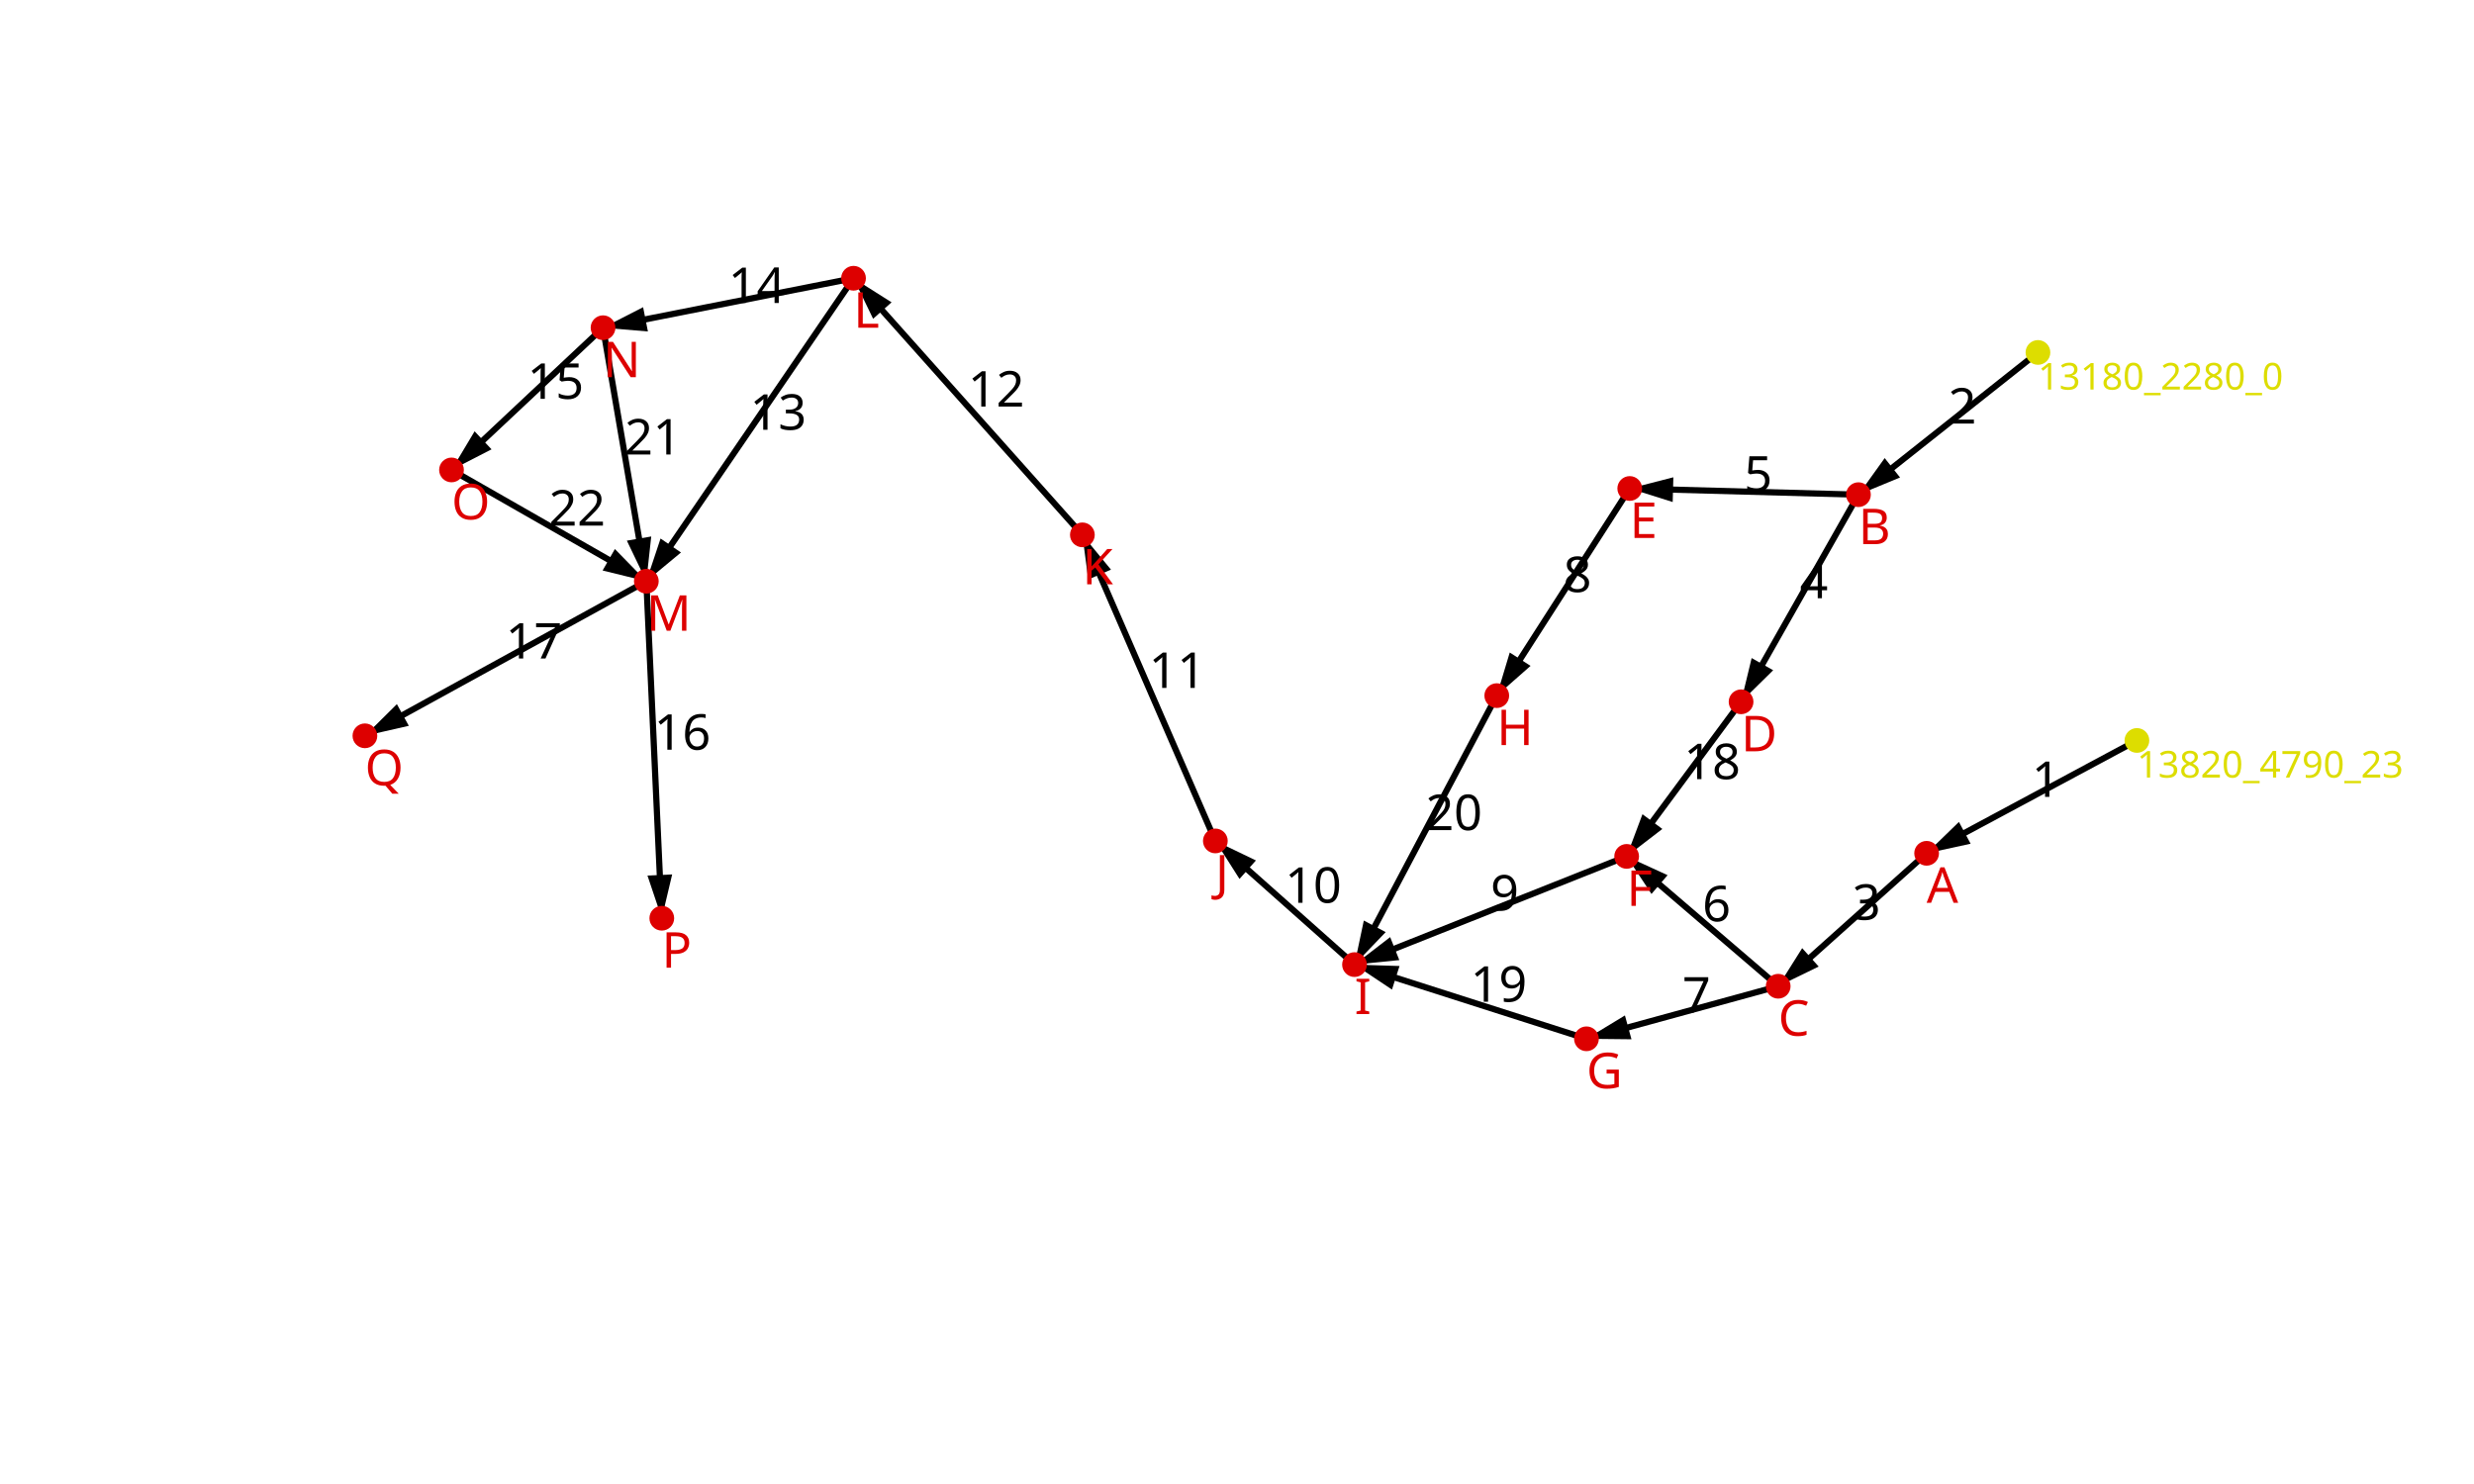
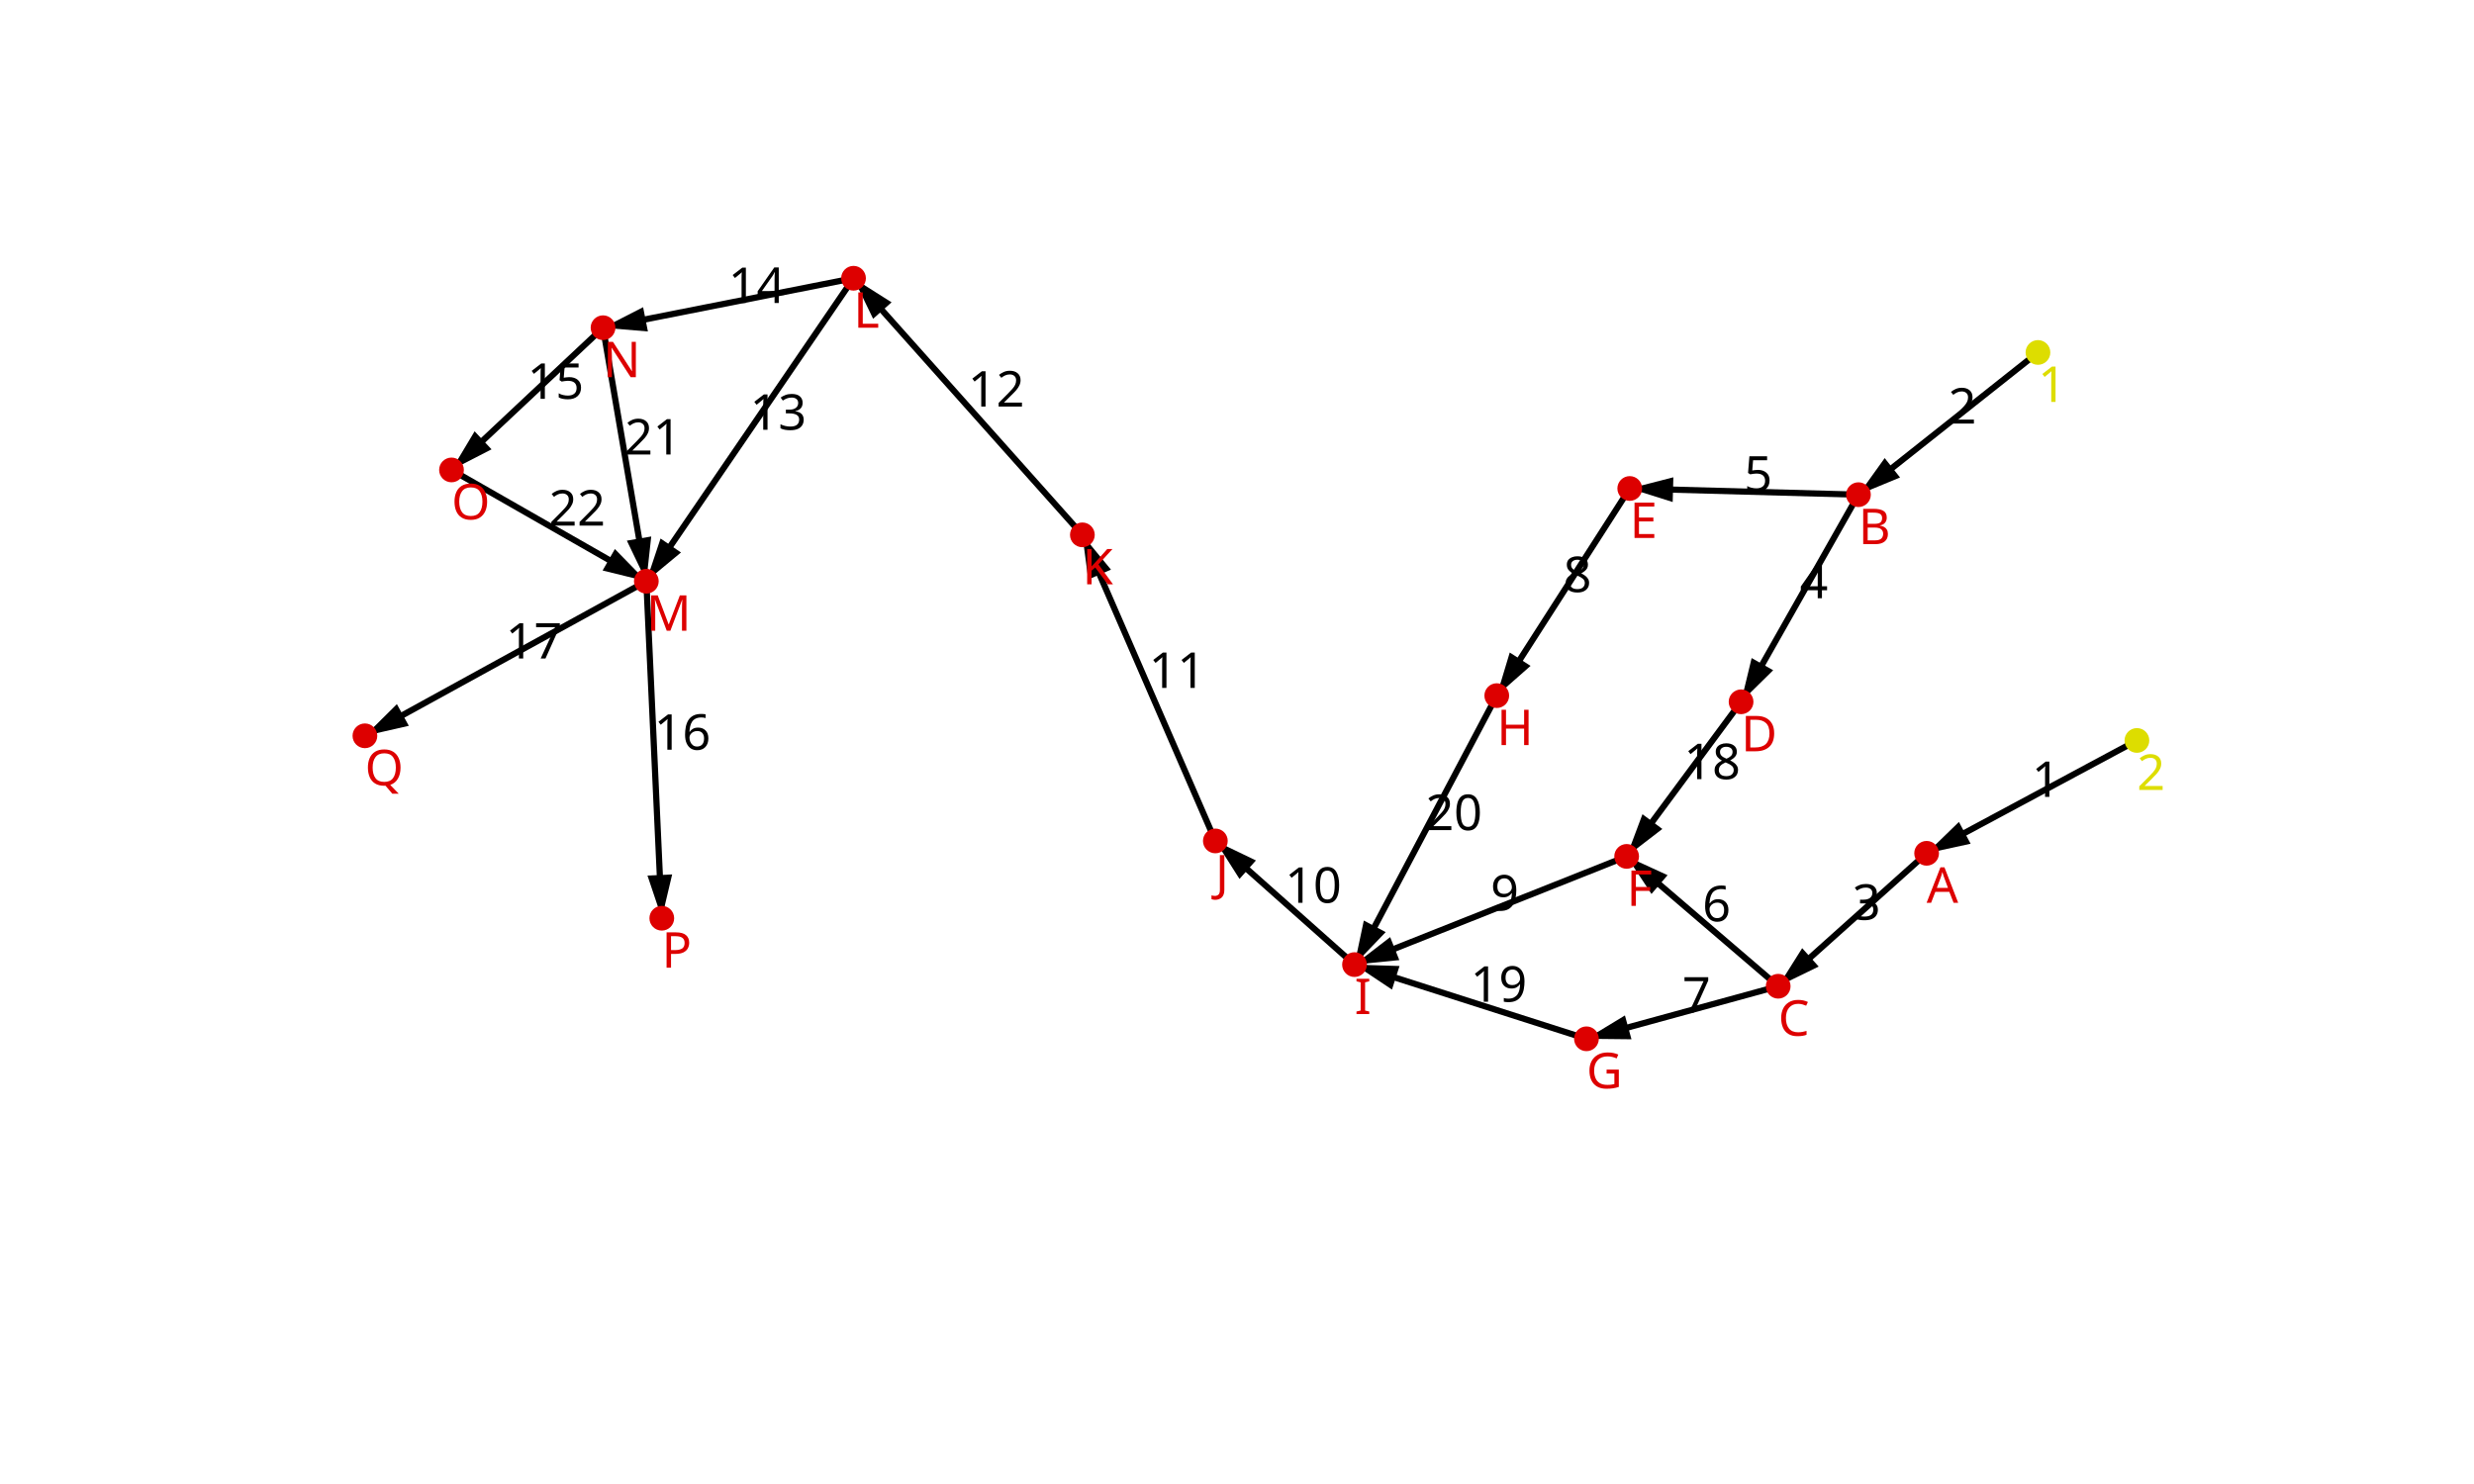
<svg xmlns="http://www.w3.org/2000/svg" version="1.1" width="800" height="480">
  <defs>
    <marker id="arrow" refX="7" refY="2" markerWidth="6" markerHeight="9" orient="auto" markerUnits="strokeWidth">
      <path d="M0,0 L0,4 L7,2 z" fill="#000" />
    </marker>
  </defs>
  <line x1="691" y1="239.5" x2="623" y2="276" stroke="black" stroke-width="2" marker-end="url(#arrow)" />
  <text x="657" y="257.75" font-family="sans-serif" font-size="16">1</text>
  <line x1="659" y1="114" x2="600.95" y2="160" stroke="black" stroke-width="2" marker-end="url(#arrow)" />
  <text x="629.975" y="137" font-family="sans-serif" font-size="16">2</text>
  <line x1="623" y1="276" x2="575" y2="319" stroke="black" stroke-width="2" marker-end="url(#arrow)" />
  <text x="599" y="297.5" font-family="sans-serif" font-size="16">3</text>
  <line x1="600.95" y1="160" x2="563" y2="227" stroke="black" stroke-width="2" marker-end="url(#arrow)" />
  <text x="581.975" y="193.5" font-family="sans-serif" font-size="16">4</text>
  <line x1="600.95" y1="160" x2="527" y2="158" stroke="black" stroke-width="2" marker-end="url(#arrow)" />
  <text x="563.975" y="159" font-family="sans-serif" font-size="16">5</text>
  <line x1="575" y1="319" x2="526" y2="277" stroke="black" stroke-width="2" marker-end="url(#arrow)" />
  <text x="550.5" y="298" font-family="sans-serif" font-size="16">6</text>
  <line x1="575" y1="319" x2="513" y2="336" stroke="black" stroke-width="2" marker-end="url(#arrow)" />
  <text x="544" y="327.5" font-family="sans-serif" font-size="16">7</text>
  <line x1="527" y1="158" x2="484" y2="225" stroke="black" stroke-width="2" marker-end="url(#arrow)" />
  <text x="505.5" y="191.5" font-family="sans-serif" font-size="16">8</text>
  <line x1="526" y1="277" x2="438" y2="312" stroke="black" stroke-width="2" marker-end="url(#arrow)" />
  <text x="482" y="294.5" font-family="sans-serif" font-size="16">9</text>
  <line x1="438" y1="312" x2="393" y2="272" stroke="black" stroke-width="2" marker-end="url(#arrow)" />
  <text x="415.5" y="292" font-family="sans-serif" font-size="16">10</text>
  <line x1="393" y1="272" x2="350" y2="173" stroke="black" stroke-width="2" marker-end="url(#arrow)" />
  <text x="371.5" y="222.5" font-family="sans-serif" font-size="16">11</text>
  <line x1="350" y1="173" x2="276" y2="90" stroke="black" stroke-width="2" marker-end="url(#arrow)" />
  <text x="313" y="131.5" font-family="sans-serif" font-size="16">12</text>
  <line x1="276" y1="90" x2="209" y2="188" stroke="black" stroke-width="2" marker-end="url(#arrow)" />
  <text x="242.5" y="139" font-family="sans-serif" font-size="16">13</text>
  <line x1="276" y1="90" x2="195" y2="106" stroke="black" stroke-width="2" marker-end="url(#arrow)" />
  <text x="235.5" y="98" font-family="sans-serif" font-size="16">14</text>
  <line x1="195" y1="106" x2="146" y2="152" stroke="black" stroke-width="2" marker-end="url(#arrow)" />
  <text x="170.5" y="129" font-family="sans-serif" font-size="16">15</text>
  <line x1="209" y1="188" x2="214" y2="297" stroke="black" stroke-width="2" marker-end="url(#arrow)" />
  <text x="211.5" y="242.5" font-family="sans-serif" font-size="16">16</text>
  <line x1="209" y1="188" x2="118" y2="238" stroke="black" stroke-width="2" marker-end="url(#arrow)" />
  <text x="163.5" y="213" font-family="sans-serif" font-size="16">17</text>
  <line x1="563" y1="227" x2="526" y2="277" stroke="black" stroke-width="2" marker-end="url(#arrow)" />
  <text x="544.5" y="252" font-family="sans-serif" font-size="16">18</text>
  <line x1="513" y1="336" x2="438" y2="312" stroke="black" stroke-width="2" marker-end="url(#arrow)" />
  <text x="475.5" y="324" font-family="sans-serif" font-size="16">19</text>
  <line x1="484" y1="225" x2="438" y2="312" stroke="black" stroke-width="2" marker-end="url(#arrow)" />
  <text x="461" y="268.5" font-family="sans-serif" font-size="16">20</text>
  <line x1="195" y1="106" x2="209" y2="188" stroke="black" stroke-width="2" marker-end="url(#arrow)" />
  <text x="202" y="147" font-family="sans-serif" font-size="16">21</text>
  <line x1="146" y1="152" x2="209" y2="188" stroke="black" stroke-width="2" marker-end="url(#arrow)" />
  <text x="177.5" y="170" font-family="sans-serif" font-size="16">22</text>
  <circle cx="659" cy="114" r="4" style="fill:#dd0;" />
-   <text x="659" y="126" style="fill:#dd0" font-family="sans-serif" font-size="12">13180_2280_0</text>
+   <text x="659" y="130" style="fill:#dd0" font-family="sans-serif" font-size="16">1</text>
  <circle cx="691" cy="239.5" r="4" style="fill:#dd0;" />
-   <text x="691" y="251.5" style="fill:#dd0" font-family="sans-serif" font-size="12">13820_4790_23</text>
+   <text x="691" y="255.5" style="fill:#dd0" font-family="sans-serif" font-size="16">2</text>
  <circle cx="623" cy="276" r="4" style="fill:#d00;" />
  <text x="623" y="292" style="fill:#d00" font-family="sans-serif" font-size="16">A</text>
  <circle cx="600.95" cy="160" r="4" style="fill:#d00;" />
  <text x="600.95" y="176" style="fill:#d00" font-family="sans-serif" font-size="16">B</text>
  <circle cx="575" cy="319" r="4" style="fill:#d00;" />
  <text x="575" y="335" style="fill:#d00" font-family="sans-serif" font-size="16">C</text>
  <circle cx="563" cy="227" r="4" style="fill:#d00;" />
  <text x="563" y="243" style="fill:#d00" font-family="sans-serif" font-size="16">D</text>
  <circle cx="527" cy="158" r="4" style="fill:#d00;" />
  <text x="527" y="174" style="fill:#d00" font-family="sans-serif" font-size="16">E</text>
  <circle cx="526" cy="277" r="4" style="fill:#d00;" />
  <text x="526" y="293" style="fill:#d00" font-family="sans-serif" font-size="16">F</text>
  <circle cx="484" cy="225" r="4" style="fill:#d00;" />
  <text x="484" y="241" style="fill:#d00" font-family="sans-serif" font-size="16">H</text>
  <circle cx="513" cy="336" r="4" style="fill:#d00;" />
  <text x="513" y="352" style="fill:#d00" font-family="sans-serif" font-size="16">G</text>
  <circle cx="438" cy="312" r="4" style="fill:#d00;" />
  <text x="438" y="328" style="fill:#d00" font-family="sans-serif" font-size="16">I</text>
  <circle cx="393" cy="272" r="4" style="fill:#d00;" />
  <text x="393" y="288" style="fill:#d00" font-family="sans-serif" font-size="16">J</text>
  <circle cx="350" cy="173" r="4" style="fill:#d00;" />
  <text x="350" y="189" style="fill:#d00" font-family="sans-serif" font-size="16">K</text>
  <circle cx="276" cy="90" r="4" style="fill:#d00;" />
  <text x="276" y="106" style="fill:#d00" font-family="sans-serif" font-size="16">L</text>
  <circle cx="209" cy="188" r="4" style="fill:#d00;" />
  <text x="209" y="204" style="fill:#d00" font-family="sans-serif" font-size="16">M</text>
  <circle cx="195" cy="106" r="4" style="fill:#d00;" />
  <text x="195" y="122" style="fill:#d00" font-family="sans-serif" font-size="16">N</text>
  <circle cx="146" cy="152" r="4" style="fill:#d00;" />
  <text x="146" y="168" style="fill:#d00" font-family="sans-serif" font-size="16">O</text>
  <circle cx="214" cy="297" r="4" style="fill:#d00;" />
  <text x="214" y="313" style="fill:#d00" font-family="sans-serif" font-size="16">P</text>
  <circle cx="118" cy="238" r="4" style="fill:#d00;" />
  <text x="118" y="254" style="fill:#d00" font-family="sans-serif" font-size="16">Q</text>
</svg>
